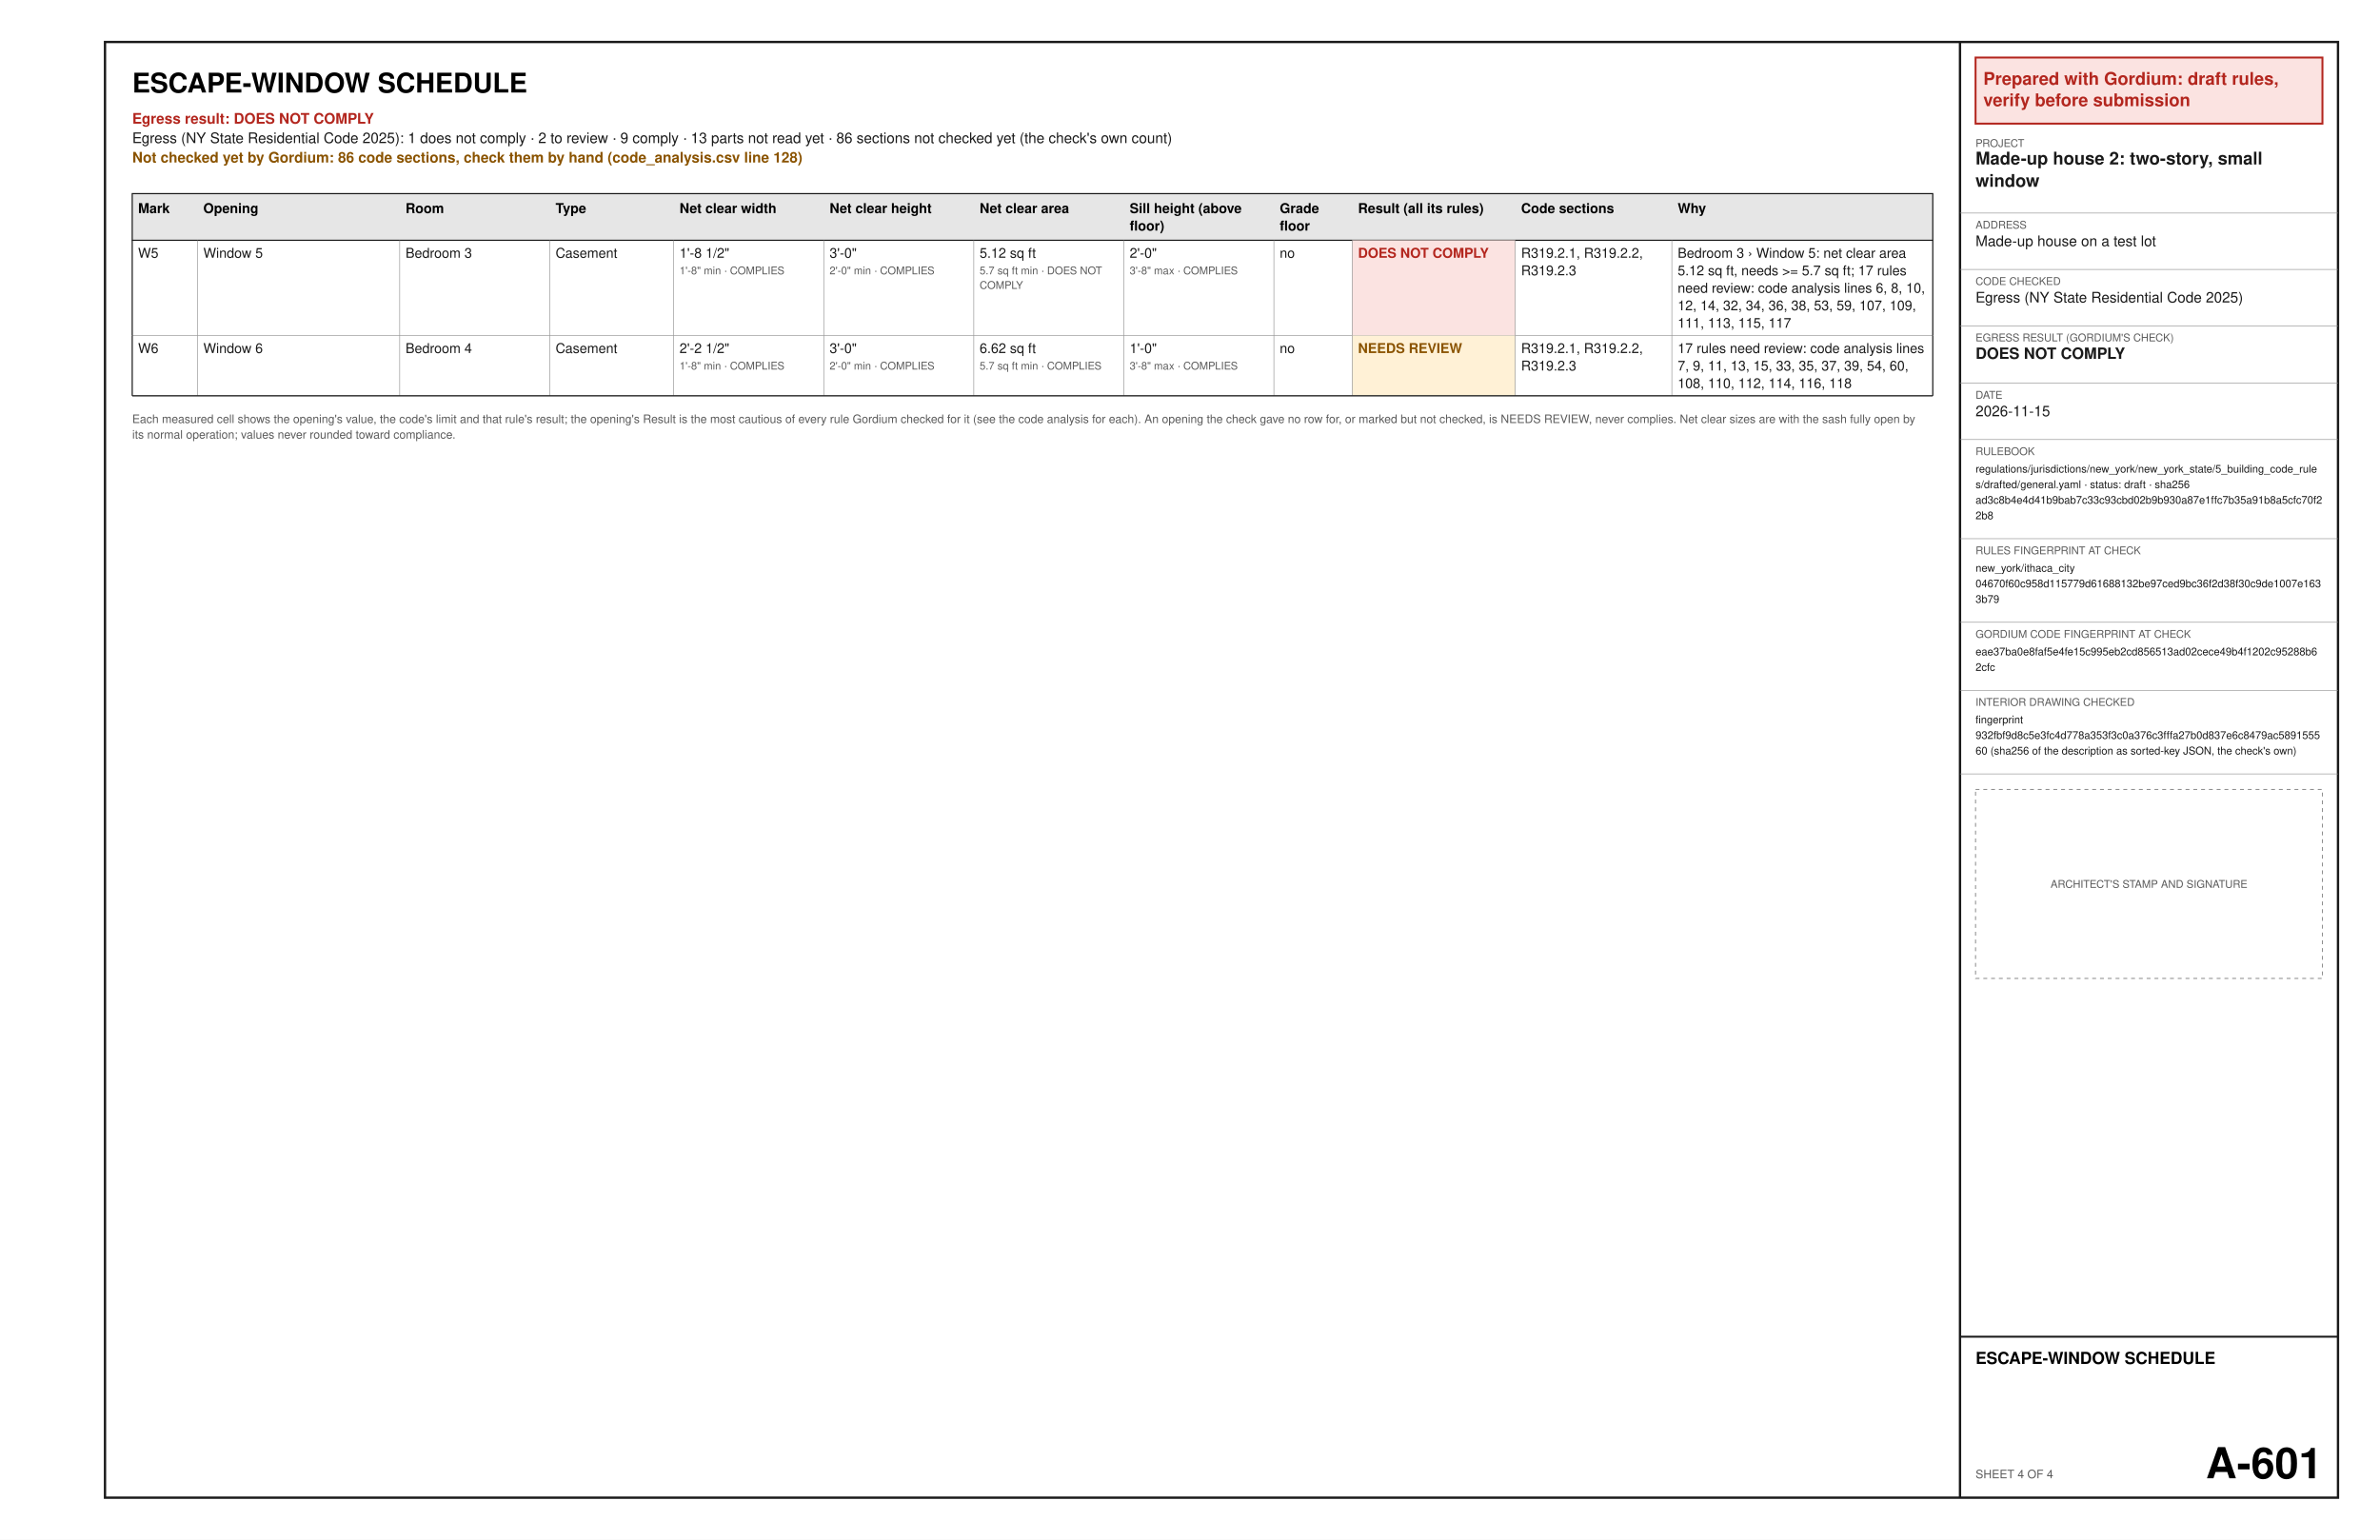
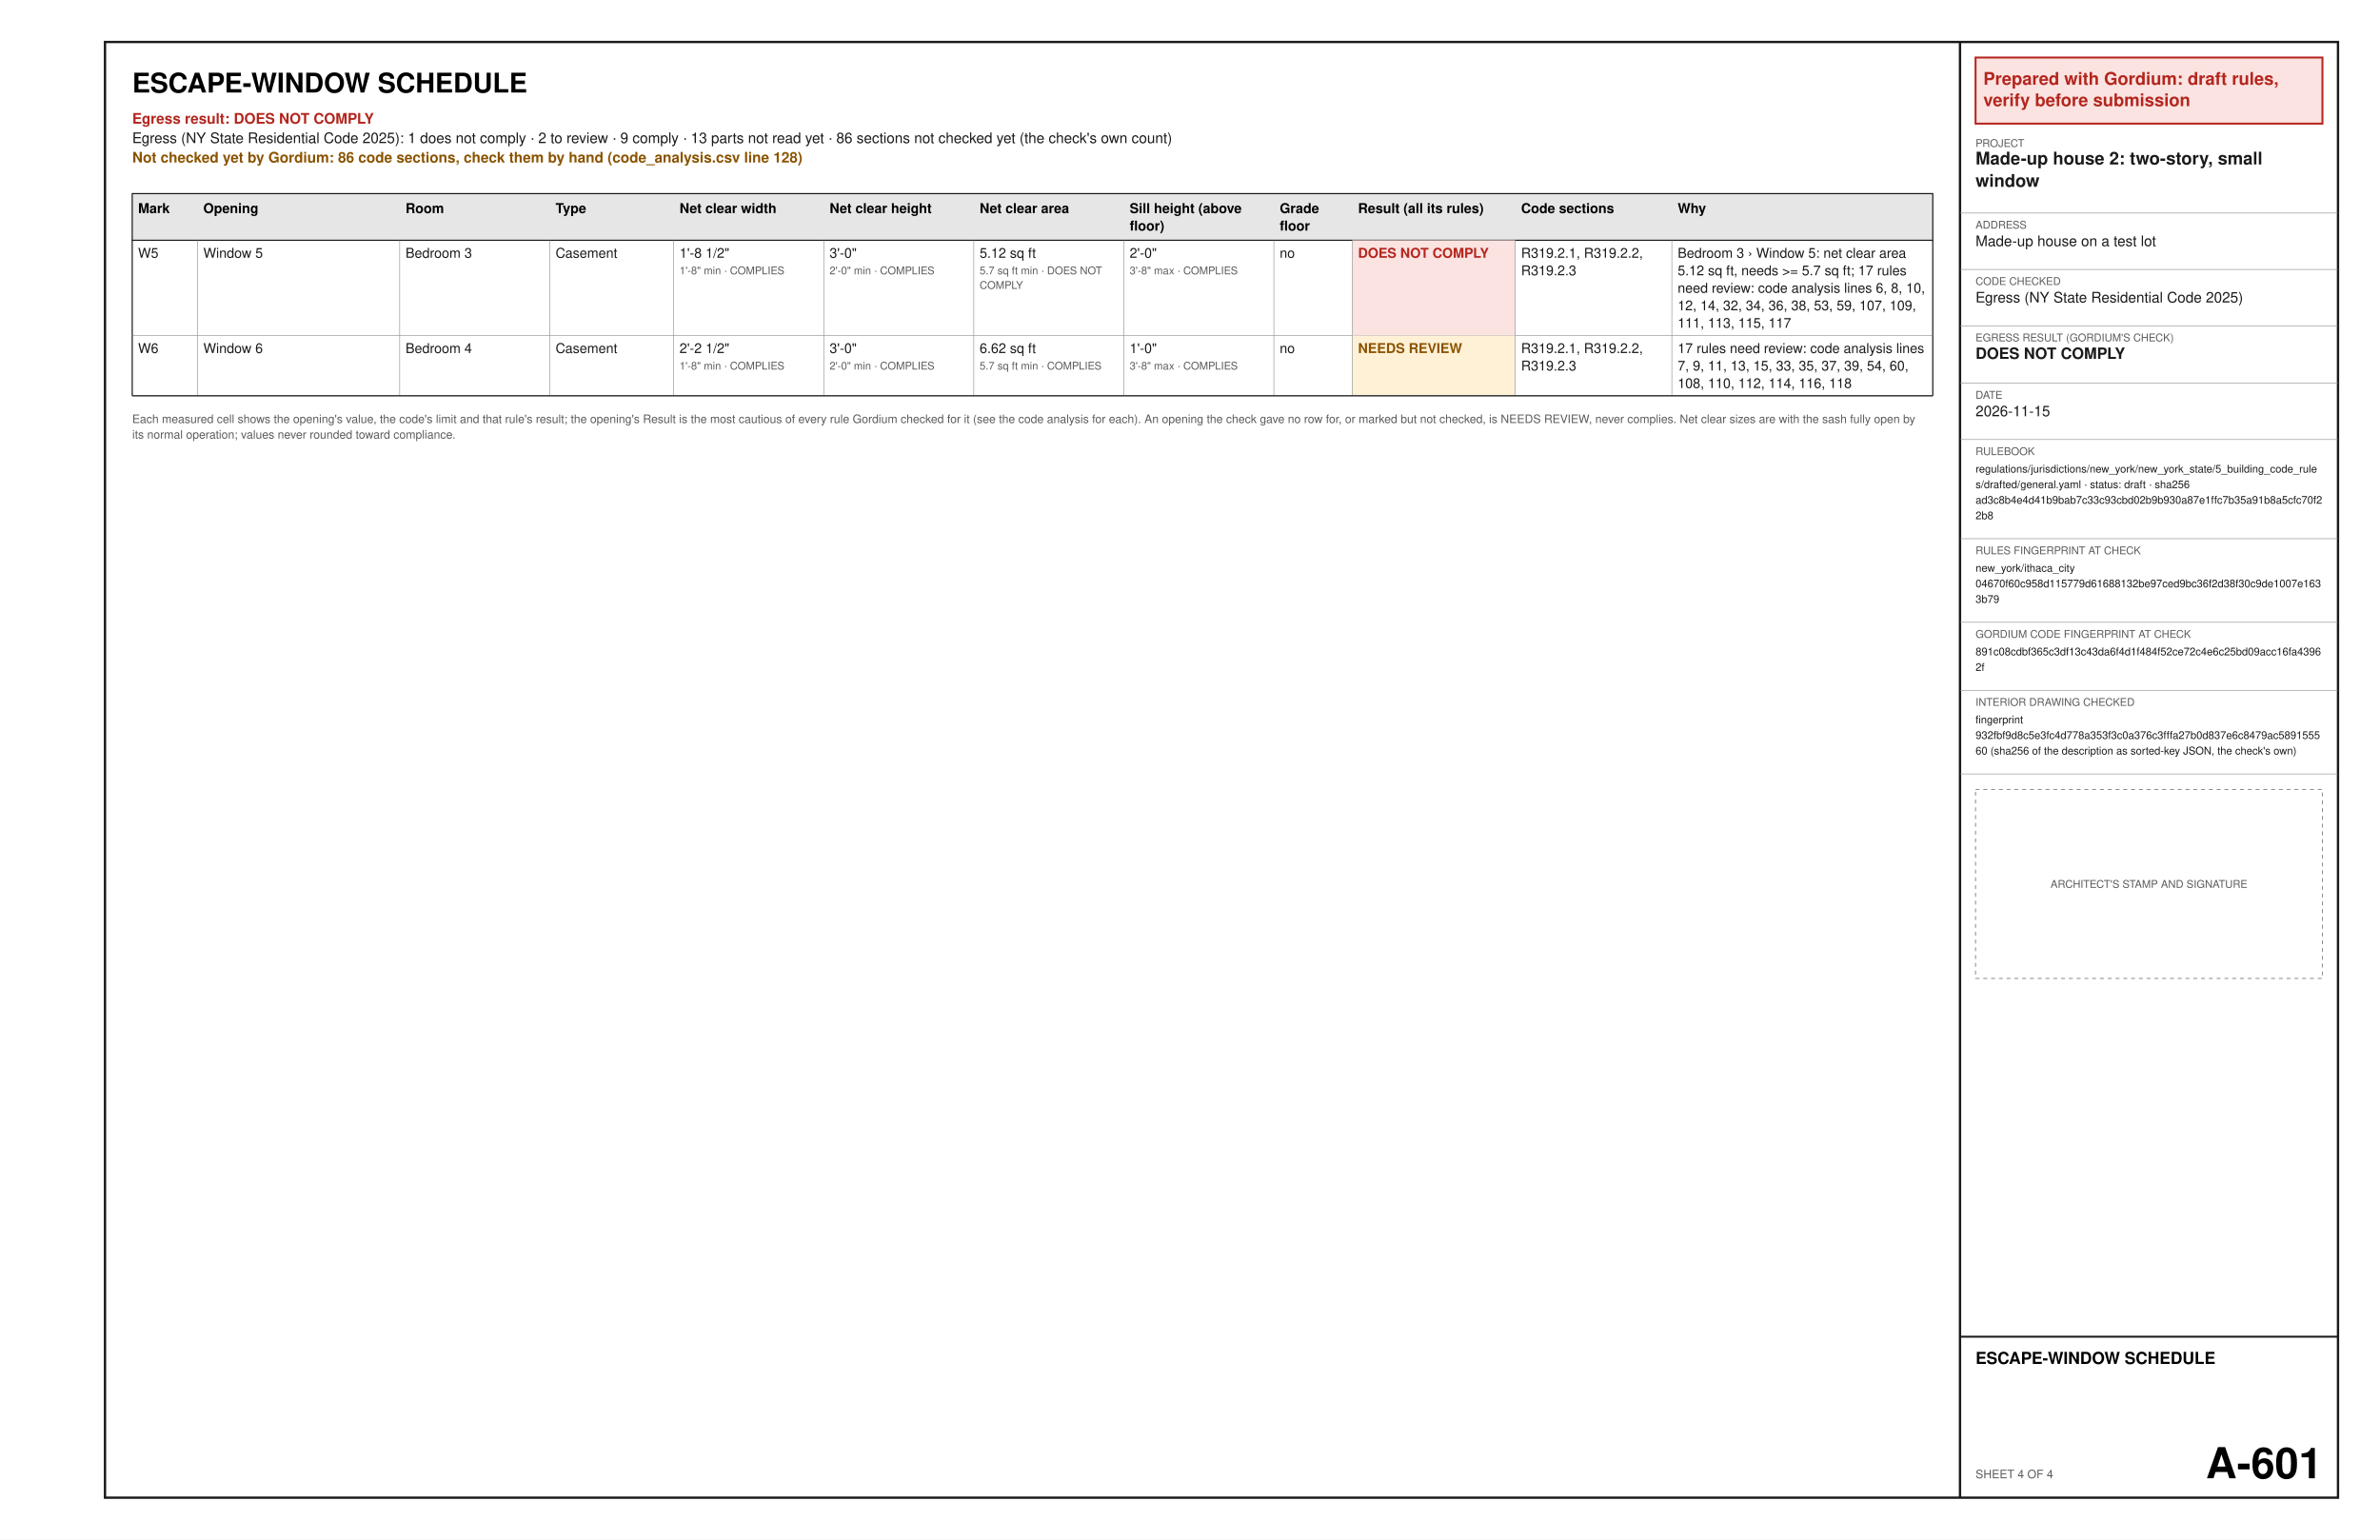
<svg xmlns="http://www.w3.org/2000/svg" width="17in" height="11in" viewBox="0 0 1224 792" font-family="Helvetica, Arial, sans-serif">
  <rect x="0" y="0" width="1224" height="792" fill="#ffffff" />
  <text x="68" y="47.6" font-size="14" font-weight="bold" text-anchor="start" fill="#000000" xml:space="preserve">ESCAPE-WINDOW SCHEDULE</text>
  <text x="68" y="63.6" font-size="7.5" font-weight="bold" text-anchor="start" fill="#b3261e" xml:space="preserve">Egress result: DOES NOT COMPLY</text>
  <text x="68" y="73.6" font-size="7.5" text-anchor="start" fill="#1a1a1a" xml:space="preserve">Egress (NY State Residential Code 2025): 1 does not comply · 2 to review · 9 comply · 13 parts not read yet · 86 sections not checked yet (the check's own count)</text>
  <text x="68" y="83.6" font-size="7.5" font-weight="bold" text-anchor="start" fill="#8a5300" xml:space="preserve">Not checked yet by Gordium: 86 code sections, check them by hand (code_analysis.csv line 128)</text>
  <polygon points="68,99.6 994,99.6 994,123.6 68,123.6" fill="#e6e6e6" stroke="#1a1a1a" stroke-width="0.6" />
  <text x="71" y="109.6" font-size="7" font-weight="bold" text-anchor="start" fill="#000000" xml:space="preserve">Mark</text>
  <text x="104.55" y="109.6" font-size="7" font-weight="bold" text-anchor="start" fill="#000000" xml:space="preserve">Opening</text>
  <text x="208.56" y="109.6" font-size="7" font-weight="bold" text-anchor="start" fill="#000000" xml:space="preserve">Room</text>
  <text x="285.72" y="109.6" font-size="7" font-weight="bold" text-anchor="start" fill="#000000" xml:space="preserve">Type</text>
  <text x="349.47" y="109.6" font-size="7" font-weight="bold" text-anchor="start" fill="#000000" xml:space="preserve">Net clear width</text>
  <text x="426.64" y="109.6" font-size="7" font-weight="bold" text-anchor="start" fill="#000000" xml:space="preserve">Net clear height</text>
  <text x="503.8" y="109.6" font-size="7" font-weight="bold" text-anchor="start" fill="#000000" xml:space="preserve">Net clear area</text>
  <text x="580.97" y="109.6" font-size="7" font-weight="bold" text-anchor="start" fill="#000000" xml:space="preserve">Sill height (above</text>
  <text x="580.97" y="118.6" font-size="7" font-weight="bold" text-anchor="start" fill="#000000" xml:space="preserve">floor)</text>
  <text x="658.14" y="109.6" font-size="7" font-weight="bold" text-anchor="start" fill="#000000" xml:space="preserve">Grade</text>
  <text x="658.14" y="118.6" font-size="7" font-weight="bold" text-anchor="start" fill="#000000" xml:space="preserve">floor</text>
  <text x="698.4" y="109.6" font-size="7" font-weight="bold" text-anchor="start" fill="#000000" xml:space="preserve">Result (all its rules)</text>
  <text x="782.28" y="109.6" font-size="7" font-weight="bold" text-anchor="start" fill="#000000" xml:space="preserve">Code sections</text>
  <text x="862.8" y="109.6" font-size="7" font-weight="bold" text-anchor="start" fill="#000000" xml:space="preserve">Why</text>
  <text x="71" y="132.6" font-size="7" text-anchor="start" fill="#1a1a1a" xml:space="preserve">W5</text>
  <text x="104.55" y="132.6" font-size="7" text-anchor="start" fill="#1a1a1a" xml:space="preserve">Window 5</text>
  <text x="208.56" y="132.6" font-size="7" text-anchor="start" fill="#1a1a1a" xml:space="preserve">Bedroom 3</text>
  <text x="285.72" y="132.6" font-size="7" text-anchor="start" fill="#1a1a1a" xml:space="preserve">Casement</text>
  <text x="349.47" y="132.6" font-size="7" text-anchor="start" fill="#1a1a1a" xml:space="preserve">1'-8 1/2"</text>
  <text x="349.47" y="141.1" font-size="5.5" text-anchor="start" fill="#5a5a5a" xml:space="preserve">1'-8" min · COMPLIES</text>
  <text x="426.64" y="132.6" font-size="7" text-anchor="start" fill="#1a1a1a" xml:space="preserve">3'-0"</text>
  <text x="426.64" y="141.1" font-size="5.5" text-anchor="start" fill="#5a5a5a" xml:space="preserve">2'-0" min · COMPLIES</text>
  <text x="503.8" y="132.6" font-size="7" text-anchor="start" fill="#1a1a1a" xml:space="preserve">5.12 sq ft</text>
  <text x="503.8" y="141.1" font-size="5.5" text-anchor="start" fill="#5a5a5a" xml:space="preserve">5.7 sq ft min · DOES NOT</text>
  <text x="503.8" y="148.6" font-size="5.5" text-anchor="start" fill="#5a5a5a" xml:space="preserve">COMPLY</text>
  <text x="580.97" y="132.6" font-size="7" text-anchor="start" fill="#1a1a1a" xml:space="preserve">2'-0"</text>
  <text x="580.97" y="141.1" font-size="5.5" text-anchor="start" fill="#5a5a5a" xml:space="preserve">3'-8" max · COMPLIES</text>
  <text x="658.14" y="132.6" font-size="7" text-anchor="start" fill="#1a1a1a" xml:space="preserve">no</text>
  <polygon points="695.4,123.6 779.28,123.6 779.28,172.6 695.4,172.6" fill="#fbe3e1" />
  <text x="698.4" y="132.6" font-size="7" font-weight="bold" text-anchor="start" fill="#b3261e" xml:space="preserve">DOES NOT COMPLY</text>
  <text x="782.28" y="132.6" font-size="7" text-anchor="start" fill="#1a1a1a" xml:space="preserve">R319.2.1, R319.2.2,</text>
  <text x="782.28" y="141.6" font-size="7" text-anchor="start" fill="#1a1a1a" xml:space="preserve">R319.2.3</text>
  <text x="862.8" y="132.6" font-size="7" text-anchor="start" fill="#1a1a1a" xml:space="preserve">Bedroom 3 › Window 5: net clear area</text>
  <text x="862.8" y="141.6" font-size="7" text-anchor="start" fill="#1a1a1a" xml:space="preserve">5.12 sq ft, needs &gt;= 5.7 sq ft; 17 rules</text>
  <text x="862.8" y="150.6" font-size="7" text-anchor="start" fill="#1a1a1a" xml:space="preserve">need review: code analysis lines 6, 8, 10,</text>
  <text x="862.8" y="159.6" font-size="7" text-anchor="start" fill="#1a1a1a" xml:space="preserve">12, 14, 32, 34, 36, 38, 53, 59, 107, 109,</text>
  <text x="862.8" y="168.6" font-size="7" text-anchor="start" fill="#1a1a1a" xml:space="preserve">111, 113, 115, 117</text>
  <line x1="68" y1="172.6" x2="994" y2="172.6" stroke="#8c8c8c" stroke-width="0.3" />
  <line x1="101.55" y1="123.6" x2="101.55" y2="172.6" stroke="#8c8c8c" stroke-width="0.3" />
  <line x1="205.56" y1="123.6" x2="205.56" y2="172.6" stroke="#8c8c8c" stroke-width="0.3" />
  <line x1="282.72" y1="123.6" x2="282.72" y2="172.6" stroke="#8c8c8c" stroke-width="0.3" />
  <line x1="346.47" y1="123.6" x2="346.47" y2="172.6" stroke="#8c8c8c" stroke-width="0.3" />
  <line x1="423.64" y1="123.6" x2="423.64" y2="172.6" stroke="#8c8c8c" stroke-width="0.3" />
  <line x1="500.8" y1="123.6" x2="500.8" y2="172.6" stroke="#8c8c8c" stroke-width="0.3" />
  <line x1="577.97" y1="123.6" x2="577.97" y2="172.6" stroke="#8c8c8c" stroke-width="0.3" />
  <line x1="655.14" y1="123.6" x2="655.14" y2="172.6" stroke="#8c8c8c" stroke-width="0.3" />
  <line x1="695.4" y1="123.6" x2="695.4" y2="172.6" stroke="#8c8c8c" stroke-width="0.3" />
  <line x1="779.28" y1="123.6" x2="779.28" y2="172.6" stroke="#8c8c8c" stroke-width="0.3" />
  <line x1="859.8" y1="123.6" x2="859.8" y2="172.6" stroke="#8c8c8c" stroke-width="0.3" />
  <line x1="68" y1="123.6" x2="68" y2="172.6" stroke="#1a1a1a" stroke-width="0.6" />
  <line x1="994" y1="123.6" x2="994" y2="172.6" stroke="#1a1a1a" stroke-width="0.6" />
  <text x="71" y="181.6" font-size="7" text-anchor="start" fill="#1a1a1a" xml:space="preserve">W6</text>
  <text x="104.55" y="181.6" font-size="7" text-anchor="start" fill="#1a1a1a" xml:space="preserve">Window 6</text>
  <text x="208.56" y="181.6" font-size="7" text-anchor="start" fill="#1a1a1a" xml:space="preserve">Bedroom 4</text>
  <text x="285.72" y="181.6" font-size="7" text-anchor="start" fill="#1a1a1a" xml:space="preserve">Casement</text>
  <text x="349.47" y="181.6" font-size="7" text-anchor="start" fill="#1a1a1a" xml:space="preserve">2'-2 1/2"</text>
  <text x="349.47" y="190.1" font-size="5.5" text-anchor="start" fill="#5a5a5a" xml:space="preserve">1'-8" min · COMPLIES</text>
  <text x="426.64" y="181.6" font-size="7" text-anchor="start" fill="#1a1a1a" xml:space="preserve">3'-0"</text>
  <text x="426.64" y="190.1" font-size="5.5" text-anchor="start" fill="#5a5a5a" xml:space="preserve">2'-0" min · COMPLIES</text>
  <text x="503.8" y="181.6" font-size="7" text-anchor="start" fill="#1a1a1a" xml:space="preserve">6.62 sq ft</text>
  <text x="503.8" y="190.1" font-size="5.5" text-anchor="start" fill="#5a5a5a" xml:space="preserve">5.7 sq ft min · COMPLIES</text>
  <text x="580.97" y="181.6" font-size="7" text-anchor="start" fill="#1a1a1a" xml:space="preserve">1'-0"</text>
  <text x="580.97" y="190.1" font-size="5.5" text-anchor="start" fill="#5a5a5a" xml:space="preserve">3'-8" max · COMPLIES</text>
  <text x="658.14" y="181.6" font-size="7" text-anchor="start" fill="#1a1a1a" xml:space="preserve">no</text>
  <polygon points="695.4,172.6 779.28,172.6 779.28,203.6 695.4,203.6" fill="#fff1d6" />
  <text x="698.4" y="181.6" font-size="7" font-weight="bold" text-anchor="start" fill="#8a5300" xml:space="preserve">NEEDS REVIEW</text>
  <text x="782.28" y="181.6" font-size="7" text-anchor="start" fill="#1a1a1a" xml:space="preserve">R319.2.1, R319.2.2,</text>
  <text x="782.28" y="190.6" font-size="7" text-anchor="start" fill="#1a1a1a" xml:space="preserve">R319.2.3</text>
  <text x="862.8" y="181.6" font-size="7" text-anchor="start" fill="#1a1a1a" xml:space="preserve">17 rules need review: code analysis lines</text>
  <text x="862.8" y="190.6" font-size="7" text-anchor="start" fill="#1a1a1a" xml:space="preserve">7, 9, 11, 13, 15, 33, 35, 37, 39, 54, 60,</text>
  <text x="862.8" y="199.6" font-size="7" text-anchor="start" fill="#1a1a1a" xml:space="preserve">108, 110, 112, 114, 116, 118</text>
  <line x1="68" y1="203.6" x2="994" y2="203.6" stroke="#8c8c8c" stroke-width="0.3" />
  <line x1="101.55" y1="172.6" x2="101.55" y2="203.6" stroke="#8c8c8c" stroke-width="0.3" />
  <line x1="205.56" y1="172.6" x2="205.56" y2="203.6" stroke="#8c8c8c" stroke-width="0.3" />
  <line x1="282.72" y1="172.6" x2="282.72" y2="203.6" stroke="#8c8c8c" stroke-width="0.3" />
  <line x1="346.47" y1="172.6" x2="346.47" y2="203.6" stroke="#8c8c8c" stroke-width="0.3" />
  <line x1="423.64" y1="172.6" x2="423.64" y2="203.6" stroke="#8c8c8c" stroke-width="0.3" />
  <line x1="500.8" y1="172.6" x2="500.8" y2="203.6" stroke="#8c8c8c" stroke-width="0.3" />
  <line x1="577.97" y1="172.6" x2="577.97" y2="203.6" stroke="#8c8c8c" stroke-width="0.3" />
  <line x1="655.14" y1="172.6" x2="655.14" y2="203.6" stroke="#8c8c8c" stroke-width="0.3" />
  <line x1="695.4" y1="172.6" x2="695.4" y2="203.6" stroke="#8c8c8c" stroke-width="0.3" />
  <line x1="779.28" y1="172.6" x2="779.28" y2="203.6" stroke="#8c8c8c" stroke-width="0.3" />
  <line x1="859.8" y1="172.6" x2="859.8" y2="203.6" stroke="#8c8c8c" stroke-width="0.3" />
  <line x1="68" y1="172.6" x2="68" y2="203.6" stroke="#1a1a1a" stroke-width="0.6" />
  <line x1="994" y1="172.6" x2="994" y2="203.6" stroke="#1a1a1a" stroke-width="0.6" />
  <line x1="68" y1="203.6" x2="994" y2="203.6" stroke="#1a1a1a" stroke-width="0.6" />
  <text x="68" y="217.6" font-size="6" text-anchor="start" fill="#5a5a5a" xml:space="preserve">Each measured cell shows the opening's value, the code's limit and that rule's result; the opening's Result is the most cautious of every rule Gordium checked for it (see the code analysis for each). An opening the check gave no row for, or marked but not checked, is NEEDS REVIEW, never complies. Net clear sizes are with the sash fully open by</text>
  <text x="68" y="225.6" font-size="6" text-anchor="start" fill="#5a5a5a" xml:space="preserve">its normal operation; values never rounded toward compliance.</text>
  <polygon points="54,21.6 1202.4,21.6 1202.4,770.4 54,770.4" fill="none" stroke="#1a1a1a" stroke-width="1.2" />
  <line x1="1008" y1="21.6" x2="1008" y2="770.4" stroke="#1a1a1a" stroke-width="1.2" />
  <polygon points="1016,29.6 1194.4,29.6 1194.4,63.6 1016,63.6" fill="#fbe3e1" stroke="#b3261e" stroke-width="1" />
  <text x="1020" y="43.6" font-size="9" font-weight="bold" text-anchor="start" fill="#b3261e" xml:space="preserve">Prepared with Gordium: draft rules,</text>
  <text x="1020" y="54.6" font-size="9" font-weight="bold" text-anchor="start" fill="#b3261e" xml:space="preserve">verify before submission</text>
  <text x="1016" y="75.6" font-size="5.5" text-anchor="start" fill="#5a5a5a" xml:space="preserve">PROJECT</text>
  <text x="1016" y="84.6" font-size="9" font-weight="bold" text-anchor="start" fill="#1a1a1a" xml:space="preserve">Made-up house 2: two-story, small</text>
  <text x="1016" y="96.1" font-size="9" font-weight="bold" text-anchor="start" fill="#1a1a1a" xml:space="preserve">window</text>
  <line x1="1008" y1="109.6" x2="1202.4" y2="109.6" stroke="#8c8c8c" stroke-width="0.3" />
  <text x="1016" y="117.6" font-size="5.5" text-anchor="start" fill="#5a5a5a" xml:space="preserve">ADDRESS</text>
  <text x="1016" y="126.6" font-size="7.5" text-anchor="start" fill="#1a1a1a" xml:space="preserve">Made-up house on a test lot</text>
  <line x1="1008" y1="138.6" x2="1202.4" y2="138.6" stroke="#8c8c8c" stroke-width="0.3" />
  <text x="1016" y="146.6" font-size="5.5" text-anchor="start" fill="#5a5a5a" xml:space="preserve">CODE CHECKED</text>
  <text x="1016" y="155.6" font-size="7.5" text-anchor="start" fill="#1a1a1a" xml:space="preserve">Egress (NY State Residential Code 2025)</text>
  <line x1="1008" y1="167.6" x2="1202.4" y2="167.6" stroke="#8c8c8c" stroke-width="0.3" />
  <text x="1016" y="175.6" font-size="5.5" text-anchor="start" fill="#5a5a5a" xml:space="preserve">EGRESS RESULT (GORDIUM'S CHECK)</text>
  <text x="1016" y="184.6" font-size="8" font-weight="bold" text-anchor="start" fill="#1a1a1a" xml:space="preserve">DOES NOT COMPLY</text>
  <line x1="1008" y1="197.1" x2="1202.4" y2="197.1" stroke="#8c8c8c" stroke-width="0.3" />
  <text x="1016" y="205.1" font-size="5.5" text-anchor="start" fill="#5a5a5a" xml:space="preserve">DATE</text>
  <text x="1016" y="214.1" font-size="7.5" text-anchor="start" fill="#1a1a1a" xml:space="preserve">2026-11-15</text>
  <line x1="1008" y1="226.1" x2="1202.4" y2="226.1" stroke="#8c8c8c" stroke-width="0.3" />
  <text x="1016" y="234.1" font-size="5.5" text-anchor="start" fill="#5a5a5a" xml:space="preserve">RULEBOOK</text>
  <text x="1016" y="243.1" font-size="5.5" text-anchor="start" fill="#1a1a1a" xml:space="preserve">regulations/jurisdictions/new_york/new_york_state/5_building_code_rule</text>
  <text x="1016" y="251.1" font-size="5.5" text-anchor="start" fill="#1a1a1a" xml:space="preserve">s/drafted/general.yaml · status: draft · sha256</text>
  <text x="1016" y="259.1" font-size="5.5" text-anchor="start" fill="#1a1a1a" xml:space="preserve">ad3c8b4e4d41b9bab7c33c93cbd02b9b930a87e1ffc7b35a91b8a5cfc70f2</text>
  <text x="1016" y="267.1" font-size="5.5" text-anchor="start" fill="#1a1a1a" xml:space="preserve">2b8</text>
  <line x1="1008" y1="277.1" x2="1202.4" y2="277.1" stroke="#8c8c8c" stroke-width="0.3" />
  <text x="1016" y="285.1" font-size="5.5" text-anchor="start" fill="#5a5a5a" xml:space="preserve">RULES FINGERPRINT AT CHECK</text>
  <text x="1016" y="294.1" font-size="5.5" text-anchor="start" fill="#1a1a1a" xml:space="preserve">new_york/ithaca_city</text>
  <text x="1016" y="302.1" font-size="5.5" text-anchor="start" fill="#1a1a1a" xml:space="preserve">04670f60c958d115779d61688132be97ced9bc36f2d38f30c9de1007e163</text>
  <text x="1016" y="310.1" font-size="5.5" text-anchor="start" fill="#1a1a1a" xml:space="preserve">3b79</text>
  <line x1="1008" y1="320.1" x2="1202.4" y2="320.1" stroke="#8c8c8c" stroke-width="0.3" />
  <text x="1016" y="328.1" font-size="5.5" text-anchor="start" fill="#5a5a5a" xml:space="preserve">GORDIUM CODE FINGERPRINT AT CHECK</text>
-   <text x="1016" y="337.1" font-size="5.5" text-anchor="start" fill="#1a1a1a" xml:space="preserve">eae37ba0e8faf5e4fe15c995eb2cd856513ad02cece49b4f1202c95288b6</text>
-   <text x="1016" y="345.1" font-size="5.5" text-anchor="start" fill="#1a1a1a" xml:space="preserve">2cfc</text>
+   <text x="1016" y="337.1" font-size="5.5" text-anchor="start" fill="#1a1a1a" xml:space="preserve">891c08cdbf365c3df13c43da6f4d1f484f52ce72c4e6c25bd09acc16fa4396</text>
+   <text x="1016" y="345.1" font-size="5.5" text-anchor="start" fill="#1a1a1a" xml:space="preserve">2f</text>
  <line x1="1008" y1="355.1" x2="1202.4" y2="355.1" stroke="#8c8c8c" stroke-width="0.3" />
  <text x="1016" y="363.1" font-size="5.5" text-anchor="start" fill="#5a5a5a" xml:space="preserve">INTERIOR DRAWING CHECKED</text>
  <text x="1016" y="372.1" font-size="5.5" text-anchor="start" fill="#1a1a1a" xml:space="preserve">fingerprint</text>
  <text x="1016" y="380.1" font-size="5.5" text-anchor="start" fill="#1a1a1a" xml:space="preserve">932fbf9d8c5e3fc4d778a353f3c0a376c3fffa27b0d837e6c8479ac5891555</text>
  <text x="1016" y="388.1" font-size="5.5" text-anchor="start" fill="#1a1a1a" xml:space="preserve">60 (sha256 of the description as sorted-key JSON, the check's own)</text>
  <line x1="1008" y1="398.1" x2="1202.4" y2="398.1" stroke="#8c8c8c" stroke-width="0.3" />
  <polygon points="1016,406.1 1194.4,406.1 1194.4,503.3 1016,503.3" fill="none" stroke="#8c8c8c" stroke-width="0.5" stroke-dasharray="2 2" />
  <text x="1105.2" y="456.7" font-size="5.5" text-anchor="middle" fill="#5a5a5a" xml:space="preserve">ARCHITECT'S STAMP AND SIGNATURE</text>
  <line x1="1008" y1="687.6" x2="1202.4" y2="687.6" stroke="#1a1a1a" stroke-width="1" />
  <text x="1016" y="701.6" font-size="8.5" font-weight="bold" text-anchor="start" fill="#000000" xml:space="preserve">ESCAPE-WINDOW SCHEDULE</text>
  <text x="1016" y="760.4" font-size="6" text-anchor="start" fill="#5a5a5a" xml:space="preserve">SHEET 4 OF 4</text>
  <text x="1194.4" y="760.4" font-size="22" font-weight="bold" text-anchor="end" fill="#000000" xml:space="preserve">A-601</text>
</svg>
